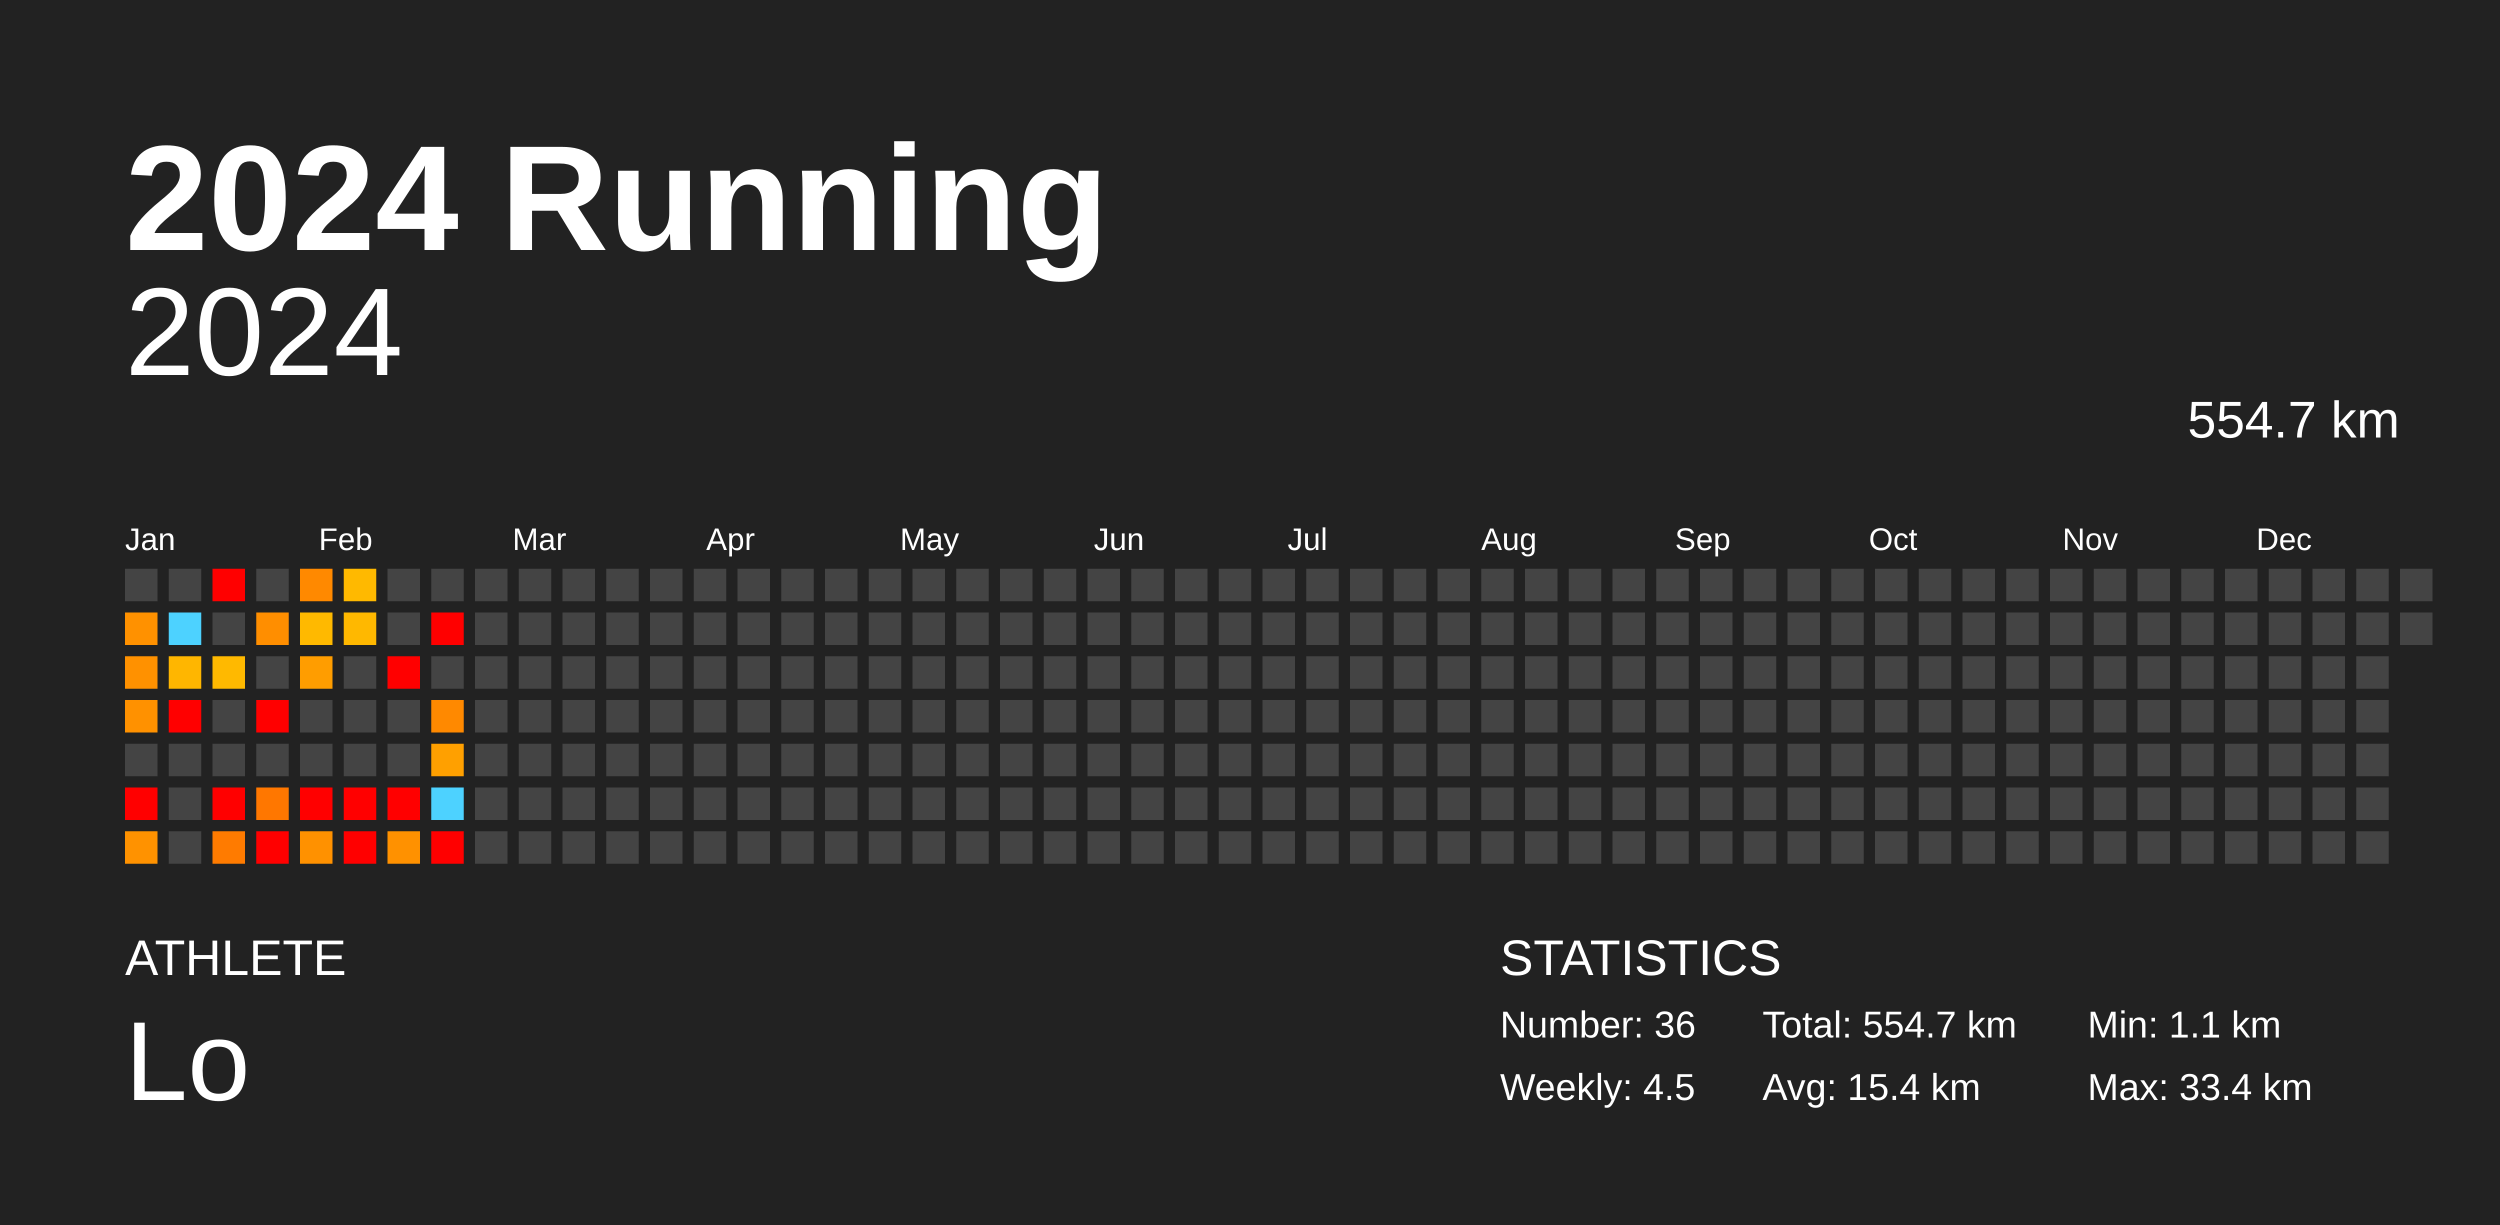
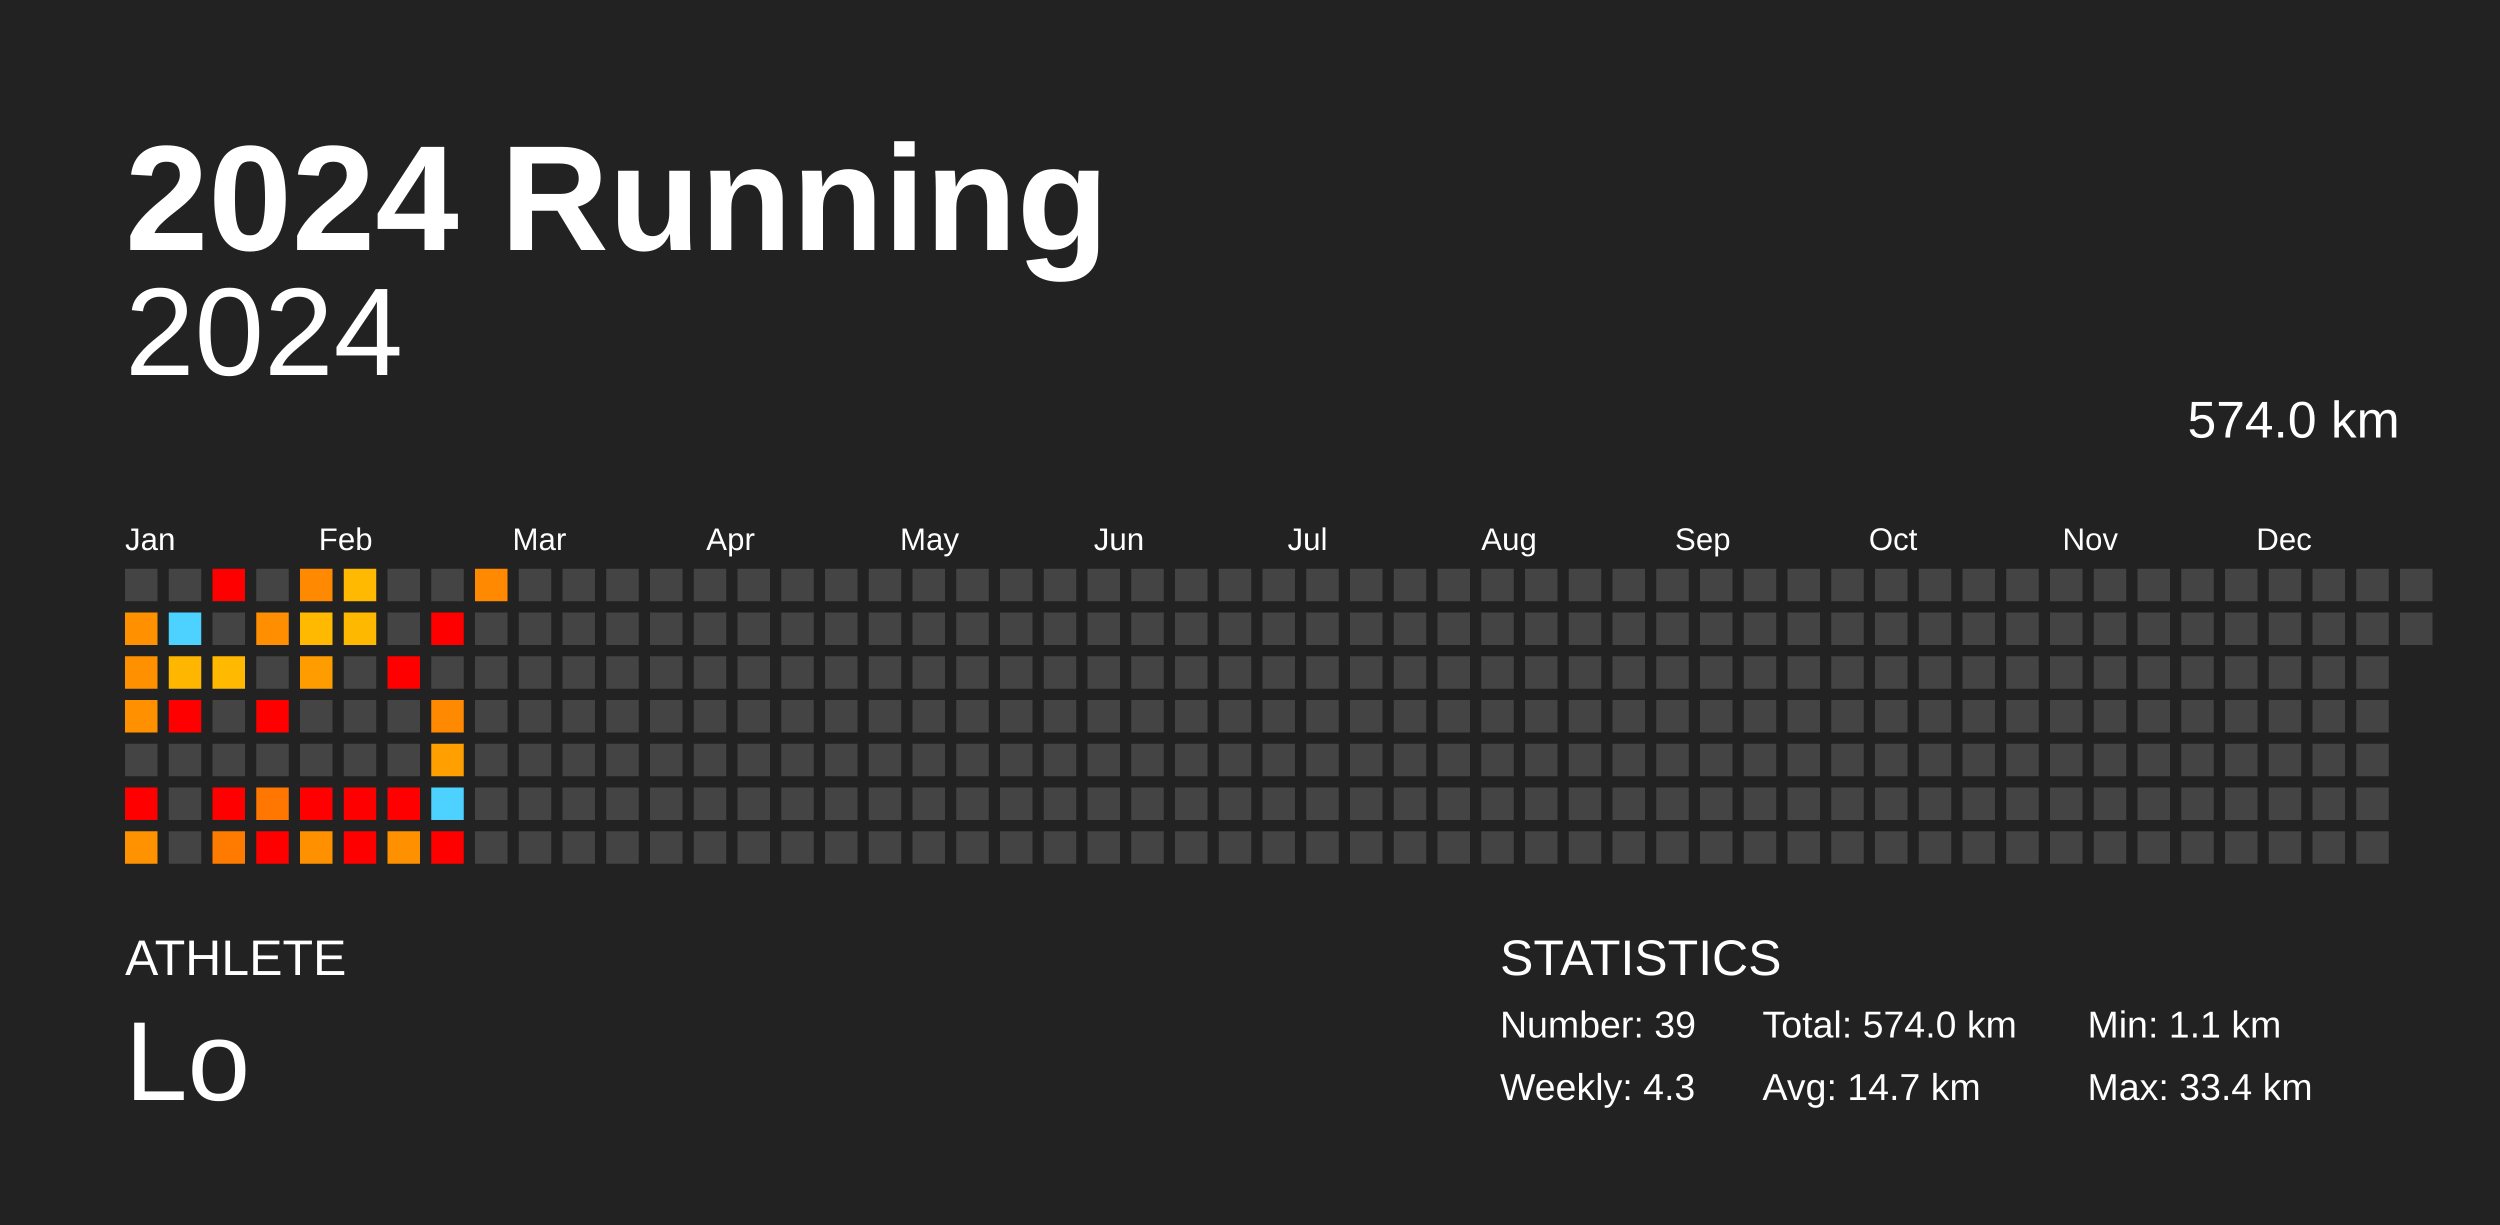
<svg xmlns="http://www.w3.org/2000/svg" baseProfile="full" height="98mm" version="1.1" viewBox="0,0,200,98" width="200mm">
  <defs />
  <rect fill="#222222" height="98" width="200" x="0" y="0" />
  <text fill="#FFFFFF" style="font-size:12px; font-family:Arial; font-weight:bold;" x="10" y="20">2024 Running</text>
  <text fill="#FFFFFF" style="font-size:4px; font-family:Arial" x="10" y="78">ATHLETE</text>
  <text fill="#FFFFFF" style="font-size:9px; font-family:Arial" x="10" y="88">Lo</text>
  <text fill="#FFFFFF" style="font-size:4px; font-family:Arial" x="120" y="78">STATISTICS</text>
-   <text fill="#FFFFFF" style="font-size:3px; font-family:Arial" x="120" y="83">Number: 36</text>
-   <text fill="#FFFFFF" style="font-size:3px; font-family:Arial" x="120" y="88">Weekly: 4.5</text>
-   <text fill="#FFFFFF" style="font-size:3px; font-family:Arial" x="141" y="83">Total: 554.7 km</text>
-   <text fill="#FFFFFF" style="font-size:3px; font-family:Arial" x="141" y="88">Avg: 15.4 km</text>
+   <text fill="#FFFFFF" style="font-size:3px; font-family:Arial" x="120" y="83">Number: 39</text>
+   <text fill="#FFFFFF" style="font-size:3px; font-family:Arial" x="120" y="88">Weekly: 4.3</text>
+   <text fill="#FFFFFF" style="font-size:3px; font-family:Arial" x="141" y="83">Total: 574.0 km</text>
+   <text fill="#FFFFFF" style="font-size:3px; font-family:Arial" x="141" y="88">Avg: 14.7 km</text>
  <text fill="#FFFFFF" style="font-size:3px; font-family:Arial" x="167" y="83">Min: 1.1 km</text>
  <text fill="#FFFFFF" style="font-size:3px; font-family:Arial" x="167" y="88">Max: 33.4 km</text>
  <text alignment-baseline="hanging" fill="#FFFFFF" style="font-size:10.0px; font-family:Arial;" x="10" y="30">2024</text>
-   <text alignment-baseline="hanging" fill="#FFFFFF" style="font-size:4.125px; font-family:Arial;" x="175" y="35">554.7 km</text>
+   <text alignment-baseline="hanging" fill="#FFFFFF" style="font-size:4.125px; font-family:Arial;" x="175" y="35">574.0 km</text>
  <text fill="#FFFFFF" style="font-size:2.5px; font-family:Arial" x="10.0" y="44">Jan</text>
  <text fill="#FFFFFF" style="font-size:2.5px; font-family:Arial" x="25.5" y="44">Feb</text>
  <text fill="#FFFFFF" style="font-size:2.5px; font-family:Arial" x="41.0" y="44">Mar</text>
  <text fill="#FFFFFF" style="font-size:2.5px; font-family:Arial" x="56.5" y="44">Apr</text>
  <text fill="#FFFFFF" style="font-size:2.5px; font-family:Arial" x="72.0" y="44">May</text>
  <text fill="#FFFFFF" style="font-size:2.5px; font-family:Arial" x="87.5" y="44">Jun</text>
  <text fill="#FFFFFF" style="font-size:2.5px; font-family:Arial" x="103.0" y="44">Jul</text>
  <text fill="#FFFFFF" style="font-size:2.5px; font-family:Arial" x="118.5" y="44">Aug</text>
  <text fill="#FFFFFF" style="font-size:2.5px; font-family:Arial" x="134.0" y="44">Sep</text>
  <text fill="#FFFFFF" style="font-size:2.5px; font-family:Arial" x="149.5" y="44">Oct</text>
  <text fill="#FFFFFF" style="font-size:2.5px; font-family:Arial" x="165.0" y="44">Nov</text>
  <text fill="#FFFFFF" style="font-size:2.5px; font-family:Arial" x="180.5" y="44">Dec</text>
  <rect fill="#444444" height="2.6" width="2.6" x="10.0" y="45.5" />
  <rect fill="#ff9100" height="2.6" width="2.6" x="10.0" y="49.0" />
  <rect fill="#ff9100" height="2.6" width="2.6" x="10.0" y="52.5" />
  <rect fill="#ff9100" height="2.6" width="2.6" x="10.0" y="56.0" />
  <rect fill="#444444" height="2.6" width="2.6" x="10.0" y="59.5" />
  <rect fill="red" height="2.6" width="2.6" x="10.0" y="63.0" />
  <rect fill="#ff9200" height="2.6" width="2.6" x="10.0" y="66.5" />
  <rect fill="#444444" height="2.6" width="2.6" x="13.5" y="45.5" />
  <rect fill="#4dd2ff" height="2.6" width="2.6" x="13.5" y="49.0" />
  <rect fill="#ffb600" height="2.6" width="2.6" x="13.5" y="52.5" />
  <rect fill="red" height="2.6" width="2.6" x="13.5" y="56.0" />
  <rect fill="#444444" height="2.6" width="2.6" x="13.5" y="59.5" />
  <rect fill="#444444" height="2.6" width="2.6" x="13.5" y="63.0" />
  <rect fill="#444444" height="2.6" width="2.6" x="13.5" y="66.5" />
  <rect fill="red" height="2.6" width="2.6" x="17.0" y="45.5" />
  <rect fill="#444444" height="2.6" width="2.6" x="17.0" y="49.0" />
  <rect fill="#ffb900" height="2.6" width="2.6" x="17.0" y="52.5" />
  <rect fill="#444444" height="2.6" width="2.6" x="17.0" y="56.0" />
  <rect fill="#444444" height="2.6" width="2.6" x="17.0" y="59.5" />
  <rect fill="red" height="2.6" width="2.6" x="17.0" y="63.0" />
  <rect fill="#ff7b00" height="2.6" width="2.6" x="17.0" y="66.5" />
  <rect fill="#444444" height="2.6" width="2.6" x="20.5" y="45.5" />
  <rect fill="#ff8e00" height="2.6" width="2.6" x="20.5" y="49.0" />
  <rect fill="#444444" height="2.6" width="2.6" x="20.5" y="52.5" />
  <rect fill="red" height="2.6" width="2.6" x="20.5" y="56.0" />
  <rect fill="#444444" height="2.6" width="2.6" x="20.5" y="59.5" />
  <rect fill="#ff7700" height="2.6" width="2.6" x="20.5" y="63.0" />
  <rect fill="red" height="2.6" width="2.6" x="20.5" y="66.5" />
  <rect fill="#ff8900" height="2.6" width="2.6" x="24.0" y="45.5" />
  <rect fill="#ffb900" height="2.6" width="2.6" x="24.0" y="49.0" />
  <rect fill="#ff9d00" height="2.6" width="2.6" x="24.0" y="52.5" />
  <rect fill="#444444" height="2.6" width="2.6" x="24.0" y="56.0" />
  <rect fill="#444444" height="2.6" width="2.6" x="24.0" y="59.5" />
  <rect fill="red" height="2.6" width="2.6" x="24.0" y="63.0" />
  <rect fill="#ff9100" height="2.6" width="2.6" x="24.0" y="66.5" />
  <rect fill="#ffb900" height="2.6" width="2.6" x="27.5" y="45.5" />
  <rect fill="#ffb800" height="2.6" width="2.6" x="27.5" y="49.0" />
  <rect fill="#444444" height="2.6" width="2.6" x="27.5" y="52.5" />
  <rect fill="#444444" height="2.6" width="2.6" x="27.5" y="56.0" />
  <rect fill="#444444" height="2.6" width="2.6" x="27.5" y="59.5" />
  <rect fill="red" height="2.6" width="2.6" x="27.5" y="63.0" />
  <rect fill="red" height="2.6" width="2.6" x="27.5" y="66.5" />
  <rect fill="#444444" height="2.6" width="2.6" x="31.0" y="45.5" />
  <rect fill="#444444" height="2.6" width="2.6" x="31.0" y="49.0" />
  <rect fill="red" height="2.6" width="2.6" x="31.0" y="52.5" />
  <rect fill="#444444" height="2.6" width="2.6" x="31.0" y="56.0" />
  <rect fill="#444444" height="2.6" width="2.6" x="31.0" y="59.5" />
  <rect fill="red" height="2.6" width="2.6" x="31.0" y="63.0" />
  <rect fill="#ff9100" height="2.6" width="2.6" x="31.0" y="66.5" />
  <rect fill="#444444" height="2.6" width="2.6" x="34.5" y="45.5" />
  <rect fill="red" height="2.6" width="2.6" x="34.5" y="49.0" />
  <rect fill="#444444" height="2.6" width="2.6" x="34.5" y="52.5" />
  <rect fill="#ff8900" height="2.6" width="2.6" x="34.5" y="56.0" />
  <rect fill="#ffa000" height="2.6" width="2.6" x="34.5" y="59.5" />
  <rect fill="#4dd2ff" height="2.6" width="2.6" x="34.5" y="63.0" />
  <rect fill="red" height="2.6" width="2.6" x="34.5" y="66.5" />
-   <rect fill="#444444" height="2.6" width="2.6" x="38.0" y="45.5" />
+   <rect fill="#ff8900" height="2.6" width="2.6" x="38.0" y="45.5" />
  <rect fill="#444444" height="2.6" width="2.6" x="38.0" y="49.0" />
  <rect fill="#444444" height="2.6" width="2.6" x="38.0" y="52.5" />
  <rect fill="#444444" height="2.6" width="2.6" x="38.0" y="56.0" />
  <rect fill="#444444" height="2.6" width="2.6" x="38.0" y="59.5" />
  <rect fill="#444444" height="2.6" width="2.6" x="38.0" y="63.0" />
  <rect fill="#444444" height="2.6" width="2.6" x="38.0" y="66.5" />
  <rect fill="#444444" height="2.6" width="2.6" x="41.5" y="45.5" />
  <rect fill="#444444" height="2.6" width="2.6" x="41.5" y="49.0" />
  <rect fill="#444444" height="2.6" width="2.6" x="41.5" y="52.5" />
  <rect fill="#444444" height="2.6" width="2.6" x="41.5" y="56.0" />
  <rect fill="#444444" height="2.6" width="2.6" x="41.5" y="59.5" />
  <rect fill="#444444" height="2.6" width="2.6" x="41.5" y="63.0" />
  <rect fill="#444444" height="2.6" width="2.6" x="41.5" y="66.5" />
  <rect fill="#444444" height="2.6" width="2.6" x="45.0" y="45.5" />
  <rect fill="#444444" height="2.6" width="2.6" x="45.0" y="49.0" />
  <rect fill="#444444" height="2.6" width="2.6" x="45.0" y="52.5" />
  <rect fill="#444444" height="2.6" width="2.6" x="45.0" y="56.0" />
  <rect fill="#444444" height="2.6" width="2.6" x="45.0" y="59.5" />
  <rect fill="#444444" height="2.6" width="2.6" x="45.0" y="63.0" />
  <rect fill="#444444" height="2.6" width="2.6" x="45.0" y="66.5" />
  <rect fill="#444444" height="2.6" width="2.6" x="48.5" y="45.5" />
  <rect fill="#444444" height="2.6" width="2.6" x="48.5" y="49.0" />
  <rect fill="#444444" height="2.6" width="2.6" x="48.5" y="52.5" />
  <rect fill="#444444" height="2.6" width="2.6" x="48.5" y="56.0" />
  <rect fill="#444444" height="2.6" width="2.6" x="48.5" y="59.5" />
  <rect fill="#444444" height="2.6" width="2.6" x="48.5" y="63.0" />
  <rect fill="#444444" height="2.6" width="2.6" x="48.5" y="66.5" />
  <rect fill="#444444" height="2.6" width="2.6" x="52.0" y="45.5" />
  <rect fill="#444444" height="2.6" width="2.6" x="52.0" y="49.0" />
  <rect fill="#444444" height="2.6" width="2.6" x="52.0" y="52.5" />
  <rect fill="#444444" height="2.6" width="2.6" x="52.0" y="56.0" />
  <rect fill="#444444" height="2.6" width="2.6" x="52.0" y="59.5" />
  <rect fill="#444444" height="2.6" width="2.6" x="52.0" y="63.0" />
  <rect fill="#444444" height="2.6" width="2.6" x="52.0" y="66.5" />
  <rect fill="#444444" height="2.6" width="2.6" x="55.5" y="45.5" />
  <rect fill="#444444" height="2.6" width="2.6" x="55.5" y="49.0" />
  <rect fill="#444444" height="2.6" width="2.6" x="55.5" y="52.5" />
  <rect fill="#444444" height="2.6" width="2.6" x="55.5" y="56.0" />
  <rect fill="#444444" height="2.6" width="2.6" x="55.5" y="59.5" />
  <rect fill="#444444" height="2.6" width="2.6" x="55.5" y="63.0" />
  <rect fill="#444444" height="2.6" width="2.6" x="55.5" y="66.5" />
  <rect fill="#444444" height="2.6" width="2.6" x="59.0" y="45.5" />
  <rect fill="#444444" height="2.6" width="2.6" x="59.0" y="49.0" />
  <rect fill="#444444" height="2.6" width="2.6" x="59.0" y="52.5" />
  <rect fill="#444444" height="2.6" width="2.6" x="59.0" y="56.0" />
  <rect fill="#444444" height="2.6" width="2.6" x="59.0" y="59.5" />
  <rect fill="#444444" height="2.6" width="2.6" x="59.0" y="63.0" />
  <rect fill="#444444" height="2.6" width="2.6" x="59.0" y="66.5" />
  <rect fill="#444444" height="2.6" width="2.6" x="62.5" y="45.5" />
  <rect fill="#444444" height="2.6" width="2.6" x="62.5" y="49.0" />
  <rect fill="#444444" height="2.6" width="2.6" x="62.5" y="52.5" />
  <rect fill="#444444" height="2.6" width="2.6" x="62.5" y="56.0" />
  <rect fill="#444444" height="2.6" width="2.6" x="62.5" y="59.5" />
  <rect fill="#444444" height="2.6" width="2.6" x="62.5" y="63.0" />
  <rect fill="#444444" height="2.6" width="2.6" x="62.5" y="66.5" />
  <rect fill="#444444" height="2.6" width="2.6" x="66.0" y="45.5" />
  <rect fill="#444444" height="2.6" width="2.6" x="66.0" y="49.0" />
  <rect fill="#444444" height="2.6" width="2.6" x="66.0" y="52.5" />
  <rect fill="#444444" height="2.6" width="2.6" x="66.0" y="56.0" />
  <rect fill="#444444" height="2.6" width="2.6" x="66.0" y="59.5" />
  <rect fill="#444444" height="2.6" width="2.6" x="66.0" y="63.0" />
  <rect fill="#444444" height="2.6" width="2.6" x="66.0" y="66.5" />
  <rect fill="#444444" height="2.6" width="2.6" x="69.5" y="45.5" />
  <rect fill="#444444" height="2.6" width="2.6" x="69.5" y="49.0" />
  <rect fill="#444444" height="2.6" width="2.6" x="69.5" y="52.5" />
  <rect fill="#444444" height="2.6" width="2.6" x="69.5" y="56.0" />
  <rect fill="#444444" height="2.6" width="2.6" x="69.5" y="59.5" />
  <rect fill="#444444" height="2.6" width="2.6" x="69.5" y="63.0" />
  <rect fill="#444444" height="2.6" width="2.6" x="69.5" y="66.5" />
  <rect fill="#444444" height="2.6" width="2.6" x="73.0" y="45.5" />
  <rect fill="#444444" height="2.6" width="2.6" x="73.0" y="49.0" />
  <rect fill="#444444" height="2.6" width="2.6" x="73.0" y="52.5" />
  <rect fill="#444444" height="2.6" width="2.6" x="73.0" y="56.0" />
  <rect fill="#444444" height="2.6" width="2.6" x="73.0" y="59.5" />
  <rect fill="#444444" height="2.6" width="2.6" x="73.0" y="63.0" />
  <rect fill="#444444" height="2.6" width="2.6" x="73.0" y="66.5" />
  <rect fill="#444444" height="2.6" width="2.6" x="76.5" y="45.5" />
  <rect fill="#444444" height="2.6" width="2.6" x="76.5" y="49.0" />
  <rect fill="#444444" height="2.6" width="2.6" x="76.5" y="52.5" />
  <rect fill="#444444" height="2.6" width="2.6" x="76.5" y="56.0" />
  <rect fill="#444444" height="2.6" width="2.6" x="76.5" y="59.5" />
  <rect fill="#444444" height="2.6" width="2.6" x="76.5" y="63.0" />
  <rect fill="#444444" height="2.6" width="2.6" x="76.5" y="66.5" />
  <rect fill="#444444" height="2.6" width="2.6" x="80.0" y="45.5" />
  <rect fill="#444444" height="2.6" width="2.6" x="80.0" y="49.0" />
  <rect fill="#444444" height="2.6" width="2.6" x="80.0" y="52.5" />
  <rect fill="#444444" height="2.6" width="2.6" x="80.0" y="56.0" />
  <rect fill="#444444" height="2.6" width="2.6" x="80.0" y="59.5" />
  <rect fill="#444444" height="2.6" width="2.6" x="80.0" y="63.0" />
  <rect fill="#444444" height="2.6" width="2.6" x="80.0" y="66.5" />
  <rect fill="#444444" height="2.6" width="2.6" x="83.5" y="45.5" />
  <rect fill="#444444" height="2.6" width="2.6" x="83.5" y="49.0" />
  <rect fill="#444444" height="2.6" width="2.6" x="83.5" y="52.5" />
  <rect fill="#444444" height="2.6" width="2.6" x="83.5" y="56.0" />
  <rect fill="#444444" height="2.6" width="2.6" x="83.5" y="59.5" />
  <rect fill="#444444" height="2.6" width="2.6" x="83.5" y="63.0" />
  <rect fill="#444444" height="2.6" width="2.6" x="83.5" y="66.5" />
  <rect fill="#444444" height="2.6" width="2.6" x="87.0" y="45.5" />
  <rect fill="#444444" height="2.6" width="2.6" x="87.0" y="49.0" />
  <rect fill="#444444" height="2.6" width="2.6" x="87.0" y="52.5" />
  <rect fill="#444444" height="2.6" width="2.6" x="87.0" y="56.0" />
  <rect fill="#444444" height="2.6" width="2.6" x="87.0" y="59.5" />
  <rect fill="#444444" height="2.6" width="2.6" x="87.0" y="63.0" />
  <rect fill="#444444" height="2.6" width="2.6" x="87.0" y="66.5" />
  <rect fill="#444444" height="2.6" width="2.6" x="90.5" y="45.5" />
  <rect fill="#444444" height="2.6" width="2.6" x="90.5" y="49.0" />
  <rect fill="#444444" height="2.6" width="2.6" x="90.5" y="52.5" />
  <rect fill="#444444" height="2.6" width="2.6" x="90.5" y="56.0" />
  <rect fill="#444444" height="2.6" width="2.6" x="90.5" y="59.5" />
  <rect fill="#444444" height="2.6" width="2.6" x="90.5" y="63.0" />
  <rect fill="#444444" height="2.6" width="2.6" x="90.5" y="66.5" />
  <rect fill="#444444" height="2.6" width="2.6" x="94.0" y="45.5" />
  <rect fill="#444444" height="2.6" width="2.6" x="94.0" y="49.0" />
  <rect fill="#444444" height="2.6" width="2.6" x="94.0" y="52.5" />
  <rect fill="#444444" height="2.6" width="2.6" x="94.0" y="56.0" />
  <rect fill="#444444" height="2.6" width="2.6" x="94.0" y="59.5" />
  <rect fill="#444444" height="2.6" width="2.6" x="94.0" y="63.0" />
  <rect fill="#444444" height="2.6" width="2.6" x="94.0" y="66.5" />
  <rect fill="#444444" height="2.6" width="2.6" x="97.5" y="45.5" />
  <rect fill="#444444" height="2.6" width="2.6" x="97.5" y="49.0" />
  <rect fill="#444444" height="2.6" width="2.6" x="97.5" y="52.5" />
  <rect fill="#444444" height="2.6" width="2.6" x="97.5" y="56.0" />
  <rect fill="#444444" height="2.6" width="2.6" x="97.5" y="59.5" />
  <rect fill="#444444" height="2.6" width="2.6" x="97.5" y="63.0" />
  <rect fill="#444444" height="2.6" width="2.6" x="97.5" y="66.5" />
  <rect fill="#444444" height="2.6" width="2.6" x="101.0" y="45.5" />
  <rect fill="#444444" height="2.6" width="2.6" x="101.0" y="49.0" />
  <rect fill="#444444" height="2.6" width="2.6" x="101.0" y="52.5" />
  <rect fill="#444444" height="2.6" width="2.6" x="101.0" y="56.0" />
  <rect fill="#444444" height="2.6" width="2.6" x="101.0" y="59.5" />
  <rect fill="#444444" height="2.6" width="2.6" x="101.0" y="63.0" />
  <rect fill="#444444" height="2.6" width="2.6" x="101.0" y="66.5" />
  <rect fill="#444444" height="2.6" width="2.6" x="104.5" y="45.5" />
  <rect fill="#444444" height="2.6" width="2.6" x="104.5" y="49.0" />
  <rect fill="#444444" height="2.6" width="2.6" x="104.5" y="52.5" />
  <rect fill="#444444" height="2.6" width="2.6" x="104.5" y="56.0" />
  <rect fill="#444444" height="2.6" width="2.6" x="104.5" y="59.5" />
  <rect fill="#444444" height="2.6" width="2.6" x="104.5" y="63.0" />
  <rect fill="#444444" height="2.6" width="2.6" x="104.5" y="66.5" />
  <rect fill="#444444" height="2.6" width="2.6" x="108.0" y="45.5" />
  <rect fill="#444444" height="2.6" width="2.6" x="108.0" y="49.0" />
  <rect fill="#444444" height="2.6" width="2.6" x="108.0" y="52.5" />
  <rect fill="#444444" height="2.6" width="2.6" x="108.0" y="56.0" />
  <rect fill="#444444" height="2.6" width="2.6" x="108.0" y="59.5" />
  <rect fill="#444444" height="2.6" width="2.6" x="108.0" y="63.0" />
  <rect fill="#444444" height="2.6" width="2.6" x="108.0" y="66.5" />
  <rect fill="#444444" height="2.6" width="2.6" x="111.5" y="45.5" />
  <rect fill="#444444" height="2.6" width="2.6" x="111.5" y="49.0" />
  <rect fill="#444444" height="2.6" width="2.6" x="111.5" y="52.5" />
  <rect fill="#444444" height="2.6" width="2.6" x="111.5" y="56.0" />
  <rect fill="#444444" height="2.6" width="2.6" x="111.5" y="59.5" />
  <rect fill="#444444" height="2.6" width="2.6" x="111.5" y="63.0" />
  <rect fill="#444444" height="2.6" width="2.6" x="111.5" y="66.5" />
  <rect fill="#444444" height="2.6" width="2.6" x="115.0" y="45.5" />
  <rect fill="#444444" height="2.6" width="2.6" x="115.0" y="49.0" />
  <rect fill="#444444" height="2.6" width="2.6" x="115.0" y="52.5" />
  <rect fill="#444444" height="2.6" width="2.6" x="115.0" y="56.0" />
  <rect fill="#444444" height="2.6" width="2.6" x="115.0" y="59.5" />
  <rect fill="#444444" height="2.6" width="2.6" x="115.0" y="63.0" />
  <rect fill="#444444" height="2.6" width="2.6" x="115.0" y="66.5" />
  <rect fill="#444444" height="2.6" width="2.6" x="118.5" y="45.5" />
  <rect fill="#444444" height="2.6" width="2.6" x="118.5" y="49.0" />
  <rect fill="#444444" height="2.6" width="2.6" x="118.5" y="52.5" />
  <rect fill="#444444" height="2.6" width="2.6" x="118.5" y="56.0" />
  <rect fill="#444444" height="2.6" width="2.6" x="118.5" y="59.5" />
  <rect fill="#444444" height="2.6" width="2.6" x="118.5" y="63.0" />
  <rect fill="#444444" height="2.6" width="2.6" x="118.5" y="66.5" />
  <rect fill="#444444" height="2.6" width="2.6" x="122.0" y="45.5" />
  <rect fill="#444444" height="2.6" width="2.6" x="122.0" y="49.0" />
  <rect fill="#444444" height="2.6" width="2.6" x="122.0" y="52.5" />
  <rect fill="#444444" height="2.6" width="2.6" x="122.0" y="56.0" />
  <rect fill="#444444" height="2.6" width="2.6" x="122.0" y="59.5" />
  <rect fill="#444444" height="2.6" width="2.6" x="122.0" y="63.0" />
  <rect fill="#444444" height="2.6" width="2.6" x="122.0" y="66.5" />
  <rect fill="#444444" height="2.6" width="2.6" x="125.5" y="45.5" />
  <rect fill="#444444" height="2.6" width="2.6" x="125.5" y="49.0" />
  <rect fill="#444444" height="2.6" width="2.6" x="125.5" y="52.5" />
  <rect fill="#444444" height="2.6" width="2.6" x="125.5" y="56.0" />
  <rect fill="#444444" height="2.6" width="2.6" x="125.5" y="59.5" />
  <rect fill="#444444" height="2.6" width="2.6" x="125.5" y="63.0" />
  <rect fill="#444444" height="2.6" width="2.6" x="125.5" y="66.5" />
  <rect fill="#444444" height="2.6" width="2.6" x="129.0" y="45.5" />
  <rect fill="#444444" height="2.6" width="2.6" x="129.0" y="49.0" />
  <rect fill="#444444" height="2.6" width="2.6" x="129.0" y="52.5" />
  <rect fill="#444444" height="2.6" width="2.6" x="129.0" y="56.0" />
  <rect fill="#444444" height="2.6" width="2.6" x="129.0" y="59.5" />
  <rect fill="#444444" height="2.6" width="2.6" x="129.0" y="63.0" />
  <rect fill="#444444" height="2.6" width="2.6" x="129.0" y="66.5" />
  <rect fill="#444444" height="2.6" width="2.6" x="132.5" y="45.5" />
  <rect fill="#444444" height="2.6" width="2.6" x="132.5" y="49.0" />
  <rect fill="#444444" height="2.6" width="2.6" x="132.5" y="52.5" />
  <rect fill="#444444" height="2.6" width="2.6" x="132.5" y="56.0" />
  <rect fill="#444444" height="2.6" width="2.6" x="132.5" y="59.5" />
  <rect fill="#444444" height="2.6" width="2.6" x="132.5" y="63.0" />
  <rect fill="#444444" height="2.6" width="2.6" x="132.5" y="66.5" />
  <rect fill="#444444" height="2.6" width="2.6" x="136.0" y="45.5" />
  <rect fill="#444444" height="2.6" width="2.6" x="136.0" y="49.0" />
  <rect fill="#444444" height="2.6" width="2.6" x="136.0" y="52.5" />
  <rect fill="#444444" height="2.6" width="2.6" x="136.0" y="56.0" />
  <rect fill="#444444" height="2.6" width="2.6" x="136.0" y="59.5" />
  <rect fill="#444444" height="2.6" width="2.6" x="136.0" y="63.0" />
  <rect fill="#444444" height="2.6" width="2.6" x="136.0" y="66.5" />
  <rect fill="#444444" height="2.6" width="2.6" x="139.5" y="45.5" />
  <rect fill="#444444" height="2.6" width="2.6" x="139.5" y="49.0" />
  <rect fill="#444444" height="2.6" width="2.6" x="139.5" y="52.5" />
  <rect fill="#444444" height="2.6" width="2.6" x="139.5" y="56.0" />
  <rect fill="#444444" height="2.6" width="2.6" x="139.5" y="59.5" />
  <rect fill="#444444" height="2.6" width="2.6" x="139.5" y="63.0" />
  <rect fill="#444444" height="2.6" width="2.6" x="139.5" y="66.5" />
  <rect fill="#444444" height="2.6" width="2.6" x="143.0" y="45.5" />
  <rect fill="#444444" height="2.6" width="2.6" x="143.0" y="49.0" />
  <rect fill="#444444" height="2.6" width="2.6" x="143.0" y="52.5" />
  <rect fill="#444444" height="2.6" width="2.6" x="143.0" y="56.0" />
  <rect fill="#444444" height="2.6" width="2.6" x="143.0" y="59.5" />
  <rect fill="#444444" height="2.6" width="2.6" x="143.0" y="63.0" />
  <rect fill="#444444" height="2.6" width="2.6" x="143.0" y="66.5" />
  <rect fill="#444444" height="2.6" width="2.6" x="146.5" y="45.5" />
  <rect fill="#444444" height="2.6" width="2.6" x="146.5" y="49.0" />
  <rect fill="#444444" height="2.6" width="2.6" x="146.5" y="52.5" />
  <rect fill="#444444" height="2.6" width="2.6" x="146.5" y="56.0" />
  <rect fill="#444444" height="2.6" width="2.6" x="146.5" y="59.5" />
  <rect fill="#444444" height="2.6" width="2.6" x="146.5" y="63.0" />
  <rect fill="#444444" height="2.6" width="2.6" x="146.5" y="66.5" />
  <rect fill="#444444" height="2.6" width="2.6" x="150.0" y="45.5" />
  <rect fill="#444444" height="2.6" width="2.6" x="150.0" y="49.0" />
  <rect fill="#444444" height="2.6" width="2.6" x="150.0" y="52.5" />
  <rect fill="#444444" height="2.6" width="2.6" x="150.0" y="56.0" />
  <rect fill="#444444" height="2.6" width="2.6" x="150.0" y="59.5" />
  <rect fill="#444444" height="2.6" width="2.6" x="150.0" y="63.0" />
  <rect fill="#444444" height="2.6" width="2.6" x="150.0" y="66.5" />
  <rect fill="#444444" height="2.6" width="2.6" x="153.5" y="45.5" />
  <rect fill="#444444" height="2.6" width="2.6" x="153.5" y="49.0" />
  <rect fill="#444444" height="2.6" width="2.6" x="153.5" y="52.5" />
  <rect fill="#444444" height="2.6" width="2.6" x="153.5" y="56.0" />
  <rect fill="#444444" height="2.6" width="2.6" x="153.5" y="59.5" />
  <rect fill="#444444" height="2.6" width="2.6" x="153.5" y="63.0" />
  <rect fill="#444444" height="2.6" width="2.6" x="153.5" y="66.5" />
  <rect fill="#444444" height="2.6" width="2.6" x="157.0" y="45.5" />
  <rect fill="#444444" height="2.6" width="2.6" x="157.0" y="49.0" />
  <rect fill="#444444" height="2.6" width="2.6" x="157.0" y="52.5" />
  <rect fill="#444444" height="2.6" width="2.6" x="157.0" y="56.0" />
  <rect fill="#444444" height="2.6" width="2.6" x="157.0" y="59.5" />
  <rect fill="#444444" height="2.6" width="2.6" x="157.0" y="63.0" />
  <rect fill="#444444" height="2.6" width="2.6" x="157.0" y="66.5" />
  <rect fill="#444444" height="2.6" width="2.6" x="160.5" y="45.5" />
  <rect fill="#444444" height="2.6" width="2.6" x="160.5" y="49.0" />
  <rect fill="#444444" height="2.6" width="2.6" x="160.5" y="52.5" />
  <rect fill="#444444" height="2.6" width="2.6" x="160.5" y="56.0" />
  <rect fill="#444444" height="2.6" width="2.6" x="160.5" y="59.5" />
  <rect fill="#444444" height="2.6" width="2.6" x="160.5" y="63.0" />
  <rect fill="#444444" height="2.6" width="2.6" x="160.5" y="66.5" />
  <rect fill="#444444" height="2.6" width="2.6" x="164.0" y="45.5" />
  <rect fill="#444444" height="2.6" width="2.6" x="164.0" y="49.0" />
  <rect fill="#444444" height="2.6" width="2.6" x="164.0" y="52.5" />
  <rect fill="#444444" height="2.6" width="2.6" x="164.0" y="56.0" />
  <rect fill="#444444" height="2.6" width="2.6" x="164.0" y="59.5" />
  <rect fill="#444444" height="2.6" width="2.6" x="164.0" y="63.0" />
  <rect fill="#444444" height="2.6" width="2.6" x="164.0" y="66.5" />
  <rect fill="#444444" height="2.6" width="2.6" x="167.5" y="45.5" />
  <rect fill="#444444" height="2.6" width="2.6" x="167.5" y="49.0" />
  <rect fill="#444444" height="2.6" width="2.6" x="167.5" y="52.5" />
  <rect fill="#444444" height="2.6" width="2.6" x="167.5" y="56.0" />
  <rect fill="#444444" height="2.6" width="2.6" x="167.5" y="59.5" />
  <rect fill="#444444" height="2.6" width="2.6" x="167.5" y="63.0" />
  <rect fill="#444444" height="2.6" width="2.6" x="167.5" y="66.5" />
  <rect fill="#444444" height="2.6" width="2.6" x="171.0" y="45.5" />
  <rect fill="#444444" height="2.6" width="2.6" x="171.0" y="49.0" />
  <rect fill="#444444" height="2.6" width="2.6" x="171.0" y="52.5" />
  <rect fill="#444444" height="2.6" width="2.6" x="171.0" y="56.0" />
  <rect fill="#444444" height="2.6" width="2.6" x="171.0" y="59.5" />
  <rect fill="#444444" height="2.6" width="2.6" x="171.0" y="63.0" />
  <rect fill="#444444" height="2.6" width="2.6" x="171.0" y="66.5" />
  <rect fill="#444444" height="2.6" width="2.6" x="174.5" y="45.5" />
  <rect fill="#444444" height="2.6" width="2.6" x="174.5" y="49.0" />
  <rect fill="#444444" height="2.6" width="2.6" x="174.5" y="52.5" />
  <rect fill="#444444" height="2.6" width="2.6" x="174.5" y="56.0" />
  <rect fill="#444444" height="2.6" width="2.6" x="174.5" y="59.5" />
  <rect fill="#444444" height="2.6" width="2.6" x="174.5" y="63.0" />
  <rect fill="#444444" height="2.6" width="2.6" x="174.5" y="66.5" />
  <rect fill="#444444" height="2.6" width="2.6" x="178.0" y="45.5" />
  <rect fill="#444444" height="2.6" width="2.6" x="178.0" y="49.0" />
  <rect fill="#444444" height="2.6" width="2.6" x="178.0" y="52.5" />
  <rect fill="#444444" height="2.6" width="2.6" x="178.0" y="56.0" />
  <rect fill="#444444" height="2.6" width="2.6" x="178.0" y="59.5" />
  <rect fill="#444444" height="2.6" width="2.6" x="178.0" y="63.0" />
  <rect fill="#444444" height="2.6" width="2.6" x="178.0" y="66.5" />
  <rect fill="#444444" height="2.6" width="2.6" x="181.5" y="45.5" />
  <rect fill="#444444" height="2.6" width="2.6" x="181.5" y="49.0" />
  <rect fill="#444444" height="2.6" width="2.6" x="181.5" y="52.5" />
  <rect fill="#444444" height="2.6" width="2.6" x="181.5" y="56.0" />
  <rect fill="#444444" height="2.6" width="2.6" x="181.5" y="59.5" />
  <rect fill="#444444" height="2.6" width="2.6" x="181.5" y="63.0" />
  <rect fill="#444444" height="2.6" width="2.6" x="181.5" y="66.5" />
  <rect fill="#444444" height="2.6" width="2.6" x="185.0" y="45.5" />
  <rect fill="#444444" height="2.6" width="2.6" x="185.0" y="49.0" />
  <rect fill="#444444" height="2.6" width="2.6" x="185.0" y="52.5" />
  <rect fill="#444444" height="2.6" width="2.6" x="185.0" y="56.0" />
  <rect fill="#444444" height="2.6" width="2.6" x="185.0" y="59.5" />
  <rect fill="#444444" height="2.6" width="2.6" x="185.0" y="63.0" />
  <rect fill="#444444" height="2.6" width="2.6" x="185.0" y="66.5" />
  <rect fill="#444444" height="2.6" width="2.6" x="188.5" y="45.5" />
  <rect fill="#444444" height="2.6" width="2.6" x="188.5" y="49.0" />
  <rect fill="#444444" height="2.6" width="2.6" x="188.5" y="52.5" />
  <rect fill="#444444" height="2.6" width="2.6" x="188.5" y="56.0" />
  <rect fill="#444444" height="2.6" width="2.6" x="188.5" y="59.5" />
  <rect fill="#444444" height="2.6" width="2.6" x="188.5" y="63.0" />
  <rect fill="#444444" height="2.6" width="2.6" x="188.5" y="66.5" />
  <rect fill="#444444" height="2.6" width="2.6" x="192.0" y="45.5" />
  <rect fill="#444444" height="2.6" width="2.6" x="192.0" y="49.0" />
</svg>
